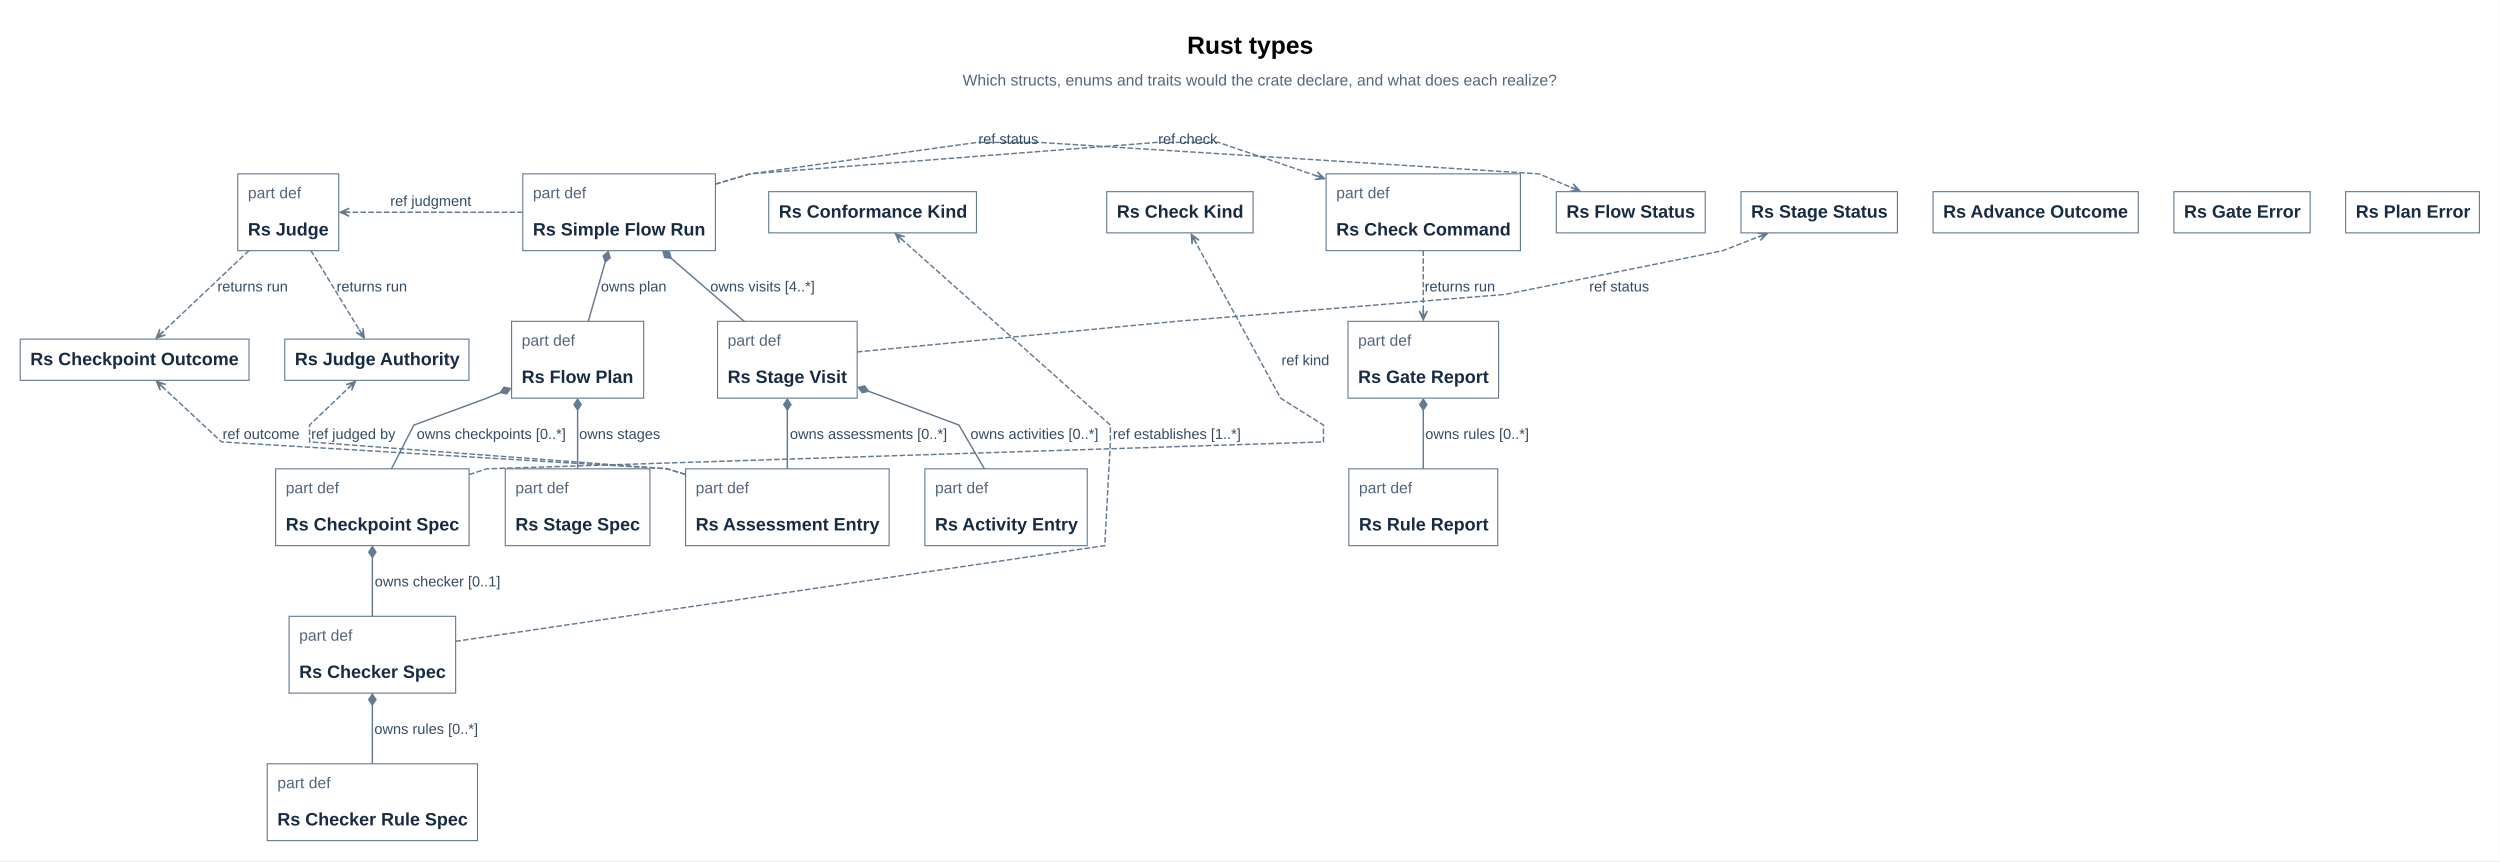
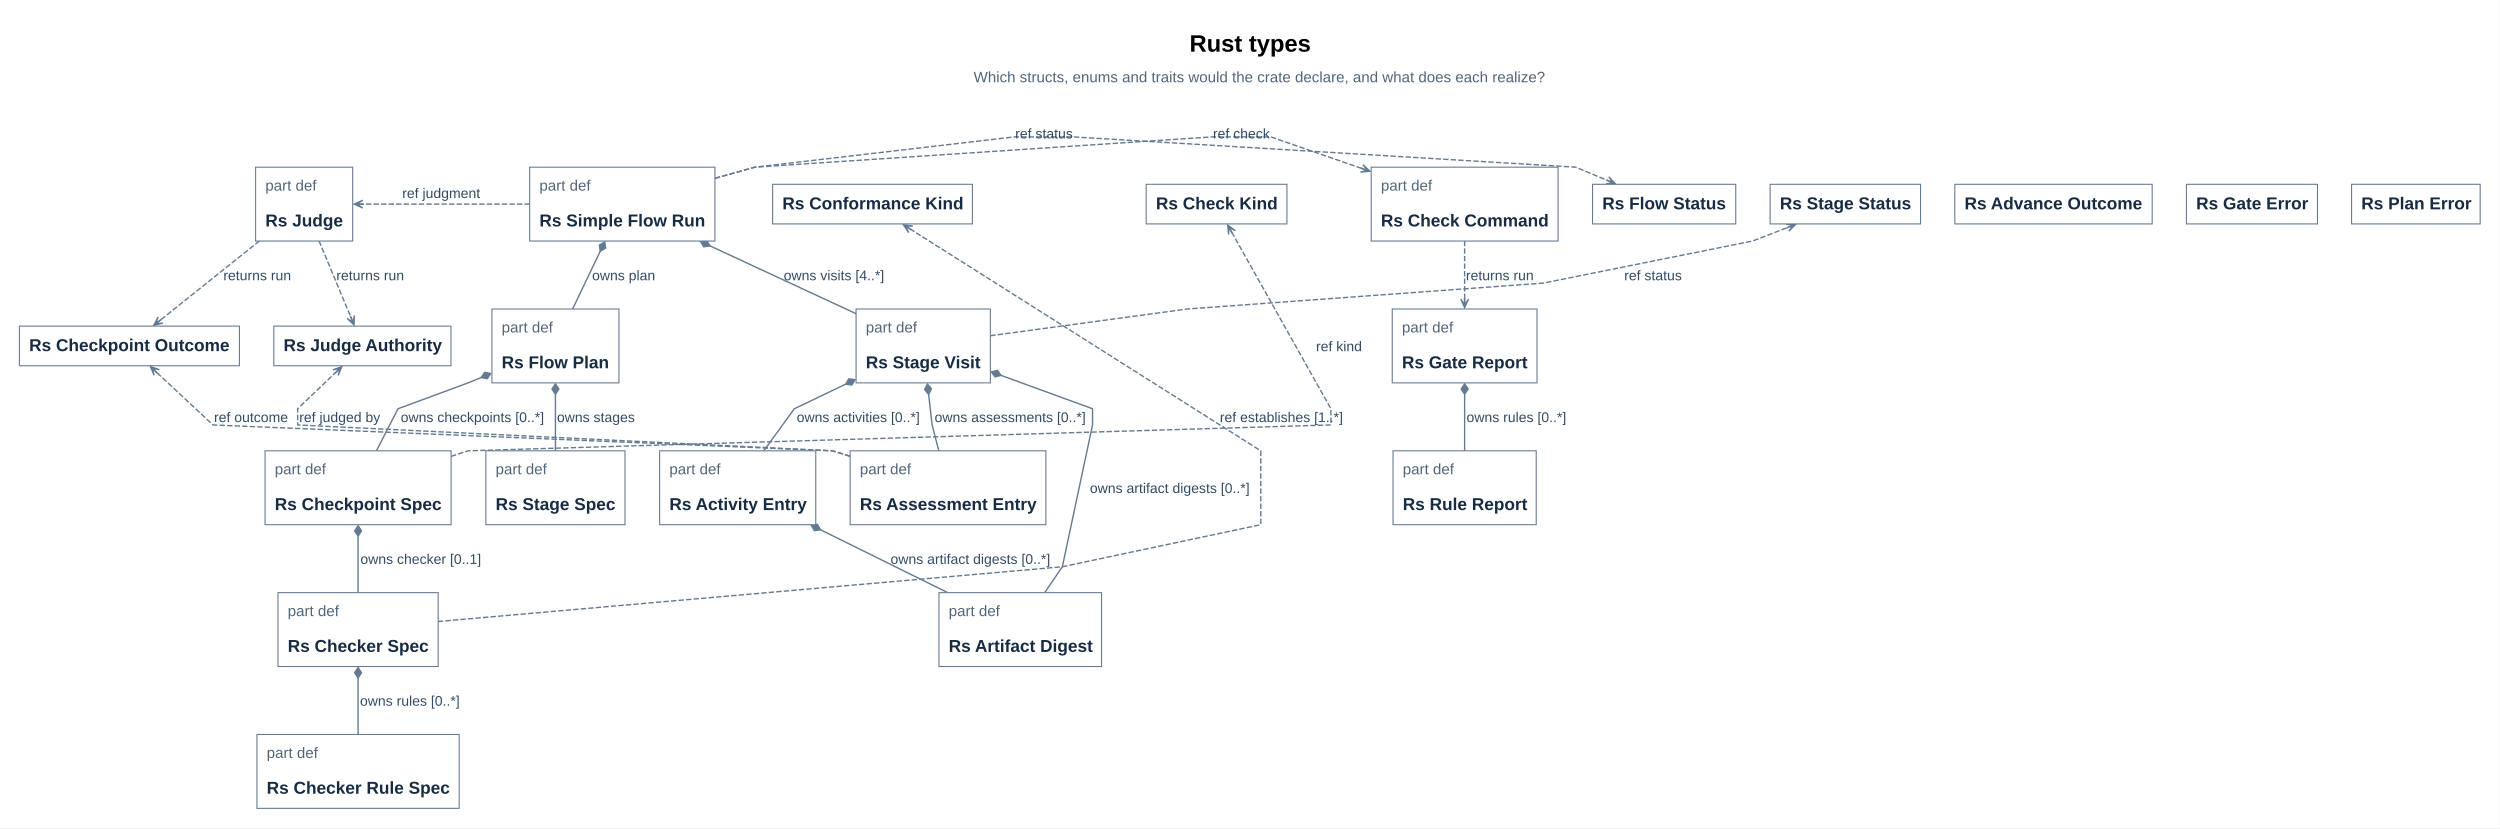
- <svg xmlns="http://www.w3.org/2000/svg" width="2229pt" height="768pt" viewBox="0.00 0.00 2229.00 768.00" role="img" aria-labelledby="diagram-title diagram-desc" data-layout-engine="graphviz-dot">
+ <svg xmlns="http://www.w3.org/2000/svg" width="2318pt" height="768pt" viewBox="0.00 0.00 2318.00 768.00" role="img" aria-labelledby="diagram-title diagram-desc" data-layout-engine="graphviz-dot">
  <g id="graph0" class="graph" transform="scale(1 1) rotate(0) translate(18 749.5)">
-     <polygon fill="white" stroke="none" points="-18,18 -18,-749.5 2210.62,-749.5 2210.62,18 -18,18" />
-     <text xml:space="preserve" text-anchor="start" x="1040.44" y="-701.6" font-family="Arial" font-weight="bold" font-size="22.00">Rust types</text>
-     <text xml:space="preserve" text-anchor="start" x="840.19" y="-673.25" font-family="Arial" font-size="14.00" fill="#52657a">Which structs, enums and traits would the crate declare, and what does each realize?</text>
+     <polygon fill="white" stroke="none" points="-18,18 -18,-749.5 2299.62,-749.5 2299.62,18 -18,18" />
+     <text xml:space="preserve" text-anchor="start" x="1084.94" y="-701.6" font-family="Arial" font-weight="bold" font-size="22.00">Rust types</text>
+     <text xml:space="preserve" text-anchor="start" x="884.69" y="-673.25" font-family="Arial" font-size="14.00" fill="#52657a">Which structs, enums and traits would the crate declare, and what does each realize?</text>
+     <g class="edge" data-native-id="3740bb54-b5df-58bf-8779-0e5c8efa6a9e" data-source-id="8af7f7af-3fb8-5539-89a7-4f2660f6b54a" data-target-id="057e12f6-429a-5591-aaef-451516573de7" data-edge-kind="composition">
+       <path fill="none" stroke="#647a91" stroke-width="1.3" d="M742.51,-258.43C780.06,-239.87 824.87,-217.72 861.04,-199.85" />
+       <polygon fill="#647a91" stroke="#647a91" stroke-width="1.3" points="742.79,-258.3 739.9,-263.29 734.18,-262.55 737.07,-257.55 742.79,-258.3" />
+       <text xml:space="preserve" text-anchor="middle" x="881.73" y="-226.65" font-family="Arial" font-size="13.00" fill="#334b64" class="edge-label">owns artifact digests [0..*]</text>
+     </g>
    <g class="edge" data-native-id="f05dd569-3630-5e7c-a460-06371a50d83e" data-source-id="62b41d59-a3e3-5167-9c8b-cf0ad00e9576" data-target-id="82f1e8a2-0a9d-50c5-b1b3-a54fb5b4ed16" data-edge-kind="reference">
-       <path fill="none" stroke="#647a91" stroke-width="1.3" stroke-dasharray="5,2" d="M593.25,-326.45C583.48,-329.49 577,-331.5 577,-331.5 577,-331.5 179.5,-355.5 179.5,-355.5 179.5,-355.5 149.76,-383.23 127.12,-404.33" />
+       <path fill="none" stroke="#647a91" stroke-width="1.3" stroke-dasharray="5,2" d="M770.25,-326.45C760.48,-329.49 754,-331.5 754,-331.5 754,-331.5 179.5,-355.5 179.5,-355.5 179.5,-355.5 149.76,-383.23 127.12,-404.33" />
      <polygon fill="#647a91" stroke="#647a91" stroke-width="1.3" points="121.52,-409.55 124.92,-401.46 123.19,-407.79 127.27,-403.98 127.38,-404.09 127.48,-404.2 123.39,-408.01 129.83,-406.73 121.52,-409.55" />
      <text xml:space="preserve" text-anchor="middle" x="214.75" y="-358.15" font-family="Arial" font-size="13.00" fill="#334b64" class="edge-label">ref outcome</text>
    </g>
    <g class="edge" data-native-id="10f9089b-fda5-5a67-9dc1-cec677746d3c" data-source-id="62b41d59-a3e3-5167-9c8b-cf0ad00e9576" data-target-id="337a0c79-93f8-5bd8-b36f-421260af5d12" data-edge-kind="reference">
-       <path fill="none" stroke="#647a91" stroke-width="1.3" stroke-dasharray="5,2" d="M593.25,-326.45C583.48,-329.49 577,-331.5 577,-331.5 577,-331.5 258,-355.5 258,-355.5 258,-355.5 258,-370.5 258,-370.5 258,-370.5 276.62,-388.27 293.12,-404.01" />
+       <path fill="none" stroke="#647a91" stroke-width="1.3" stroke-dasharray="5,2" d="M770.25,-326.45C760.48,-329.49 754,-331.5 754,-331.5 754,-331.5 258,-355.5 258,-355.5 258,-355.5 258,-370.5 258,-370.5 258,-370.5 276.62,-388.27 293.12,-404.01" />
      <polygon fill="#647a91" stroke="#647a91" stroke-width="1.3" points="298.85,-409.48 290.58,-406.56 297,-407.92 292.96,-404.07 293.06,-403.96 293.17,-403.85 297.21,-407.7 295.55,-401.35 298.85,-409.48" />
      <text xml:space="preserve" text-anchor="middle" x="297" y="-358.15" font-family="Arial" font-size="13.00" fill="#334b64" class="edge-label">ref judged by</text>
    </g>
    <g class="edge" data-native-id="cce16f3c-785e-5a77-8f90-9ebfc6183124" data-source-id="5aa6593e-b3b1-5741-a03d-ca822bb1819c" data-target-id="41c41ec8-5d33-512b-a731-dede91875b63" data-edge-kind="reference">
-       <path fill="none" stroke="#647a91" stroke-width="1.3" stroke-dasharray="5,2" d="M1251,-526.24C1251,-509.8 1251,-489.73 1251,-472.17" />
-       <polygon fill="#647a91" stroke="#647a91" stroke-width="1.3" points="1251,-464.29 1254.6,-472.29 1251.15,-466.7 1251.15,-472.29 1251,-472.29 1250.85,-472.29 1250.85,-466.7 1247.4,-472.29 1251,-464.29" />
-       <text xml:space="preserve" text-anchor="middle" x="1283.62" y="-489.65" font-family="Arial" font-size="13.00" fill="#334b64" class="edge-label">returns run</text>
+       <path fill="none" stroke="#647a91" stroke-width="1.3" stroke-dasharray="5,2" d="M1340,-526.24C1340,-509.8 1340,-489.73 1340,-472.17" />
+       <polygon fill="#647a91" stroke="#647a91" stroke-width="1.3" points="1340,-464.29 1343.6,-472.29 1340.15,-466.7 1340.15,-472.29 1340,-472.29 1339.85,-472.29 1339.85,-466.7 1336.4,-472.29 1340,-464.29" />
+       <text xml:space="preserve" text-anchor="middle" x="1372.62" y="-489.65" font-family="Arial" font-size="13.00" fill="#334b64" class="edge-label">returns run</text>
    </g>
    <g class="edge" data-native-id="e59dbbb3-e828-583a-9304-6dad7bb2d0e1" data-source-id="3018f02b-d09a-5f51-b3e5-89ef05219ef0" data-target-id="9555441e-1541-5514-b312-48f3ceebb16a" data-edge-kind="composition">
      <path fill="none" stroke="#647a91" stroke-width="1.3" d="M314,-120.8C314,-103.59 314,-84.18 314,-68.2" />
      <polygon fill="#647a91" stroke="#647a91" stroke-width="1.3" points="314,-120.96 317.2,-125.76 314,-130.56 310.8,-125.76 314,-120.96" />
      <text xml:space="preserve" text-anchor="middle" x="362" y="-95.15" font-family="Arial" font-size="13.00" fill="#334b64" class="edge-label">owns rules [0..*]</text>
    </g>
    <g class="edge" data-native-id="441f392d-a188-5cc2-8569-ede69294b354" data-source-id="3018f02b-d09a-5f51-b3e5-89ef05219ef0" data-target-id="d21b8333-81bc-50e2-a291-cc53aab58ddb" data-edge-kind="reference">
-       <path fill="none" stroke="#647a91" stroke-width="1.3" stroke-dasharray="5,2" d="M387.95,-177.65C558.92,-202.85 967,-263 967,-263 967,-263 972,-355.5 972,-355.5 972,-355.5 972,-370.5 972,-370.5 972,-370.5 842.67,-485.64 786.04,-536.07" />
-       <polygon fill="#647a91" stroke="#647a91" stroke-width="1.3" points="780.37,-541.11 783.95,-533.11 782.08,-539.39 786.25,-535.68 786.35,-535.79 786.45,-535.91 782.27,-539.62 788.74,-538.48 780.37,-541.11" />
-       <text xml:space="preserve" text-anchor="middle" x="1031.25" y="-358.15" font-family="Arial" font-size="13.00" fill="#334b64" class="edge-label">ref establishes [1..*]</text>
+       <path fill="none" stroke="#647a91" stroke-width="1.3" stroke-dasharray="5,2" d="M387.95,-173.23C558.92,-188.22 967,-224 967,-224 967,-224 1151,-263 1151,-263 1151,-263 1151,-331.5 1151,-331.5 1151,-331.5 917.19,-479.42 826.43,-536.84" />
+       <polygon fill="#647a91" stroke="#647a91" stroke-width="1.3" points="819.69,-541.1 824.53,-533.78 821.65,-539.68 826.37,-536.69 826.45,-536.82 826.53,-536.95 821.81,-539.93 828.38,-539.86 819.69,-541.1" />
+       <text xml:space="preserve" text-anchor="middle" x="1170.11" y="-358.15" font-family="Arial" font-size="13.00" fill="#334b64" class="edge-label">ref establishes [1..*]</text>
    </g>
    <g class="edge" data-native-id="c515d7b6-b23b-5f08-8e9c-386ea9f5d1cf" data-source-id="1893c7b6-2d57-5382-97c1-4e616693d37f" data-target-id="72c2cd59-6a6a-57ea-a90a-4bbcb488d00b" data-edge-kind="reference">
-       <path fill="none" stroke="#647a91" stroke-width="1.3" stroke-dasharray="5,2" d="M400.06,-326.3C409.62,-329.42 416,-331.5 416,-331.5 416,-331.5 1162,-355.5 1162,-355.5 1162,-355.5 1162,-370.5 1162,-370.5 1162,-370.5 1123.75,-394.5 1123.75,-394.5 1123.75,-394.5 1073.2,-487.29 1047.98,-533.59" />
-       <polygon fill="#647a91" stroke="#647a91" stroke-width="1.3" points="1044.19,-540.54 1044.86,-531.79 1045.22,-538.35 1047.89,-533.44 1048.02,-533.51 1048.15,-533.59 1045.48,-538.49 1051.18,-535.24 1044.19,-540.54" />
-       <text xml:space="preserve" text-anchor="middle" x="1145.88" y="-423.9" font-family="Arial" font-size="13.00" fill="#334b64" class="edge-label">ref kind</text>
+       <path fill="none" stroke="#647a91" stroke-width="1.3" stroke-dasharray="5,2" d="M400.06,-326.3C409.62,-329.42 416,-331.5 416,-331.5 416,-331.5 1216,-355.5 1216,-355.5 1216,-355.5 1216,-370.5 1216,-370.5 1216,-370.5 1153.17,-482.38 1124.25,-533.87" />
+       <polygon fill="#647a91" stroke="#647a91" stroke-width="1.3" points="1120.37,-540.79 1121.15,-532.05 1121.42,-538.61 1124.16,-533.74 1124.29,-533.81 1124.42,-533.88 1121.68,-538.75 1127.43,-535.57 1120.37,-540.79" />
+       <text xml:space="preserve" text-anchor="middle" x="1223.5" y="-423.9" font-family="Arial" font-size="13.00" fill="#334b64" class="edge-label">ref kind</text>
    </g>
    <g class="edge" data-native-id="b8639602-cb73-5472-b1ad-f3327723383c" data-source-id="1893c7b6-2d57-5382-97c1-4e616693d37f" data-target-id="3018f02b-d09a-5f51-b3e5-89ef05219ef0" data-edge-kind="composition">
      <path fill="none" stroke="#647a91" stroke-width="1.3" d="M314,-252.3C314,-235.09 314,-215.68 314,-199.7" />
      <polygon fill="#647a91" stroke="#647a91" stroke-width="1.3" points="314,-252.46 317.2,-257.26 314,-262.06 310.8,-257.26 314,-252.46" />
      <text xml:space="preserve" text-anchor="middle" x="372.12" y="-226.65" font-family="Arial" font-size="13.00" fill="#334b64" class="edge-label">owns checker [0..1]</text>
    </g>
    <g class="edge" data-native-id="340a2c0c-fbc5-5939-87f1-f7fc5071370e" data-source-id="65ebd0c9-325f-5e8c-b927-5e6a16fd0b00" data-target-id="1893c7b6-2d57-5382-97c1-4e616693d37f" data-edge-kind="composition">
      <path fill="none" stroke="#647a91" stroke-width="1.3" d="M428.39,-399.59C420.94,-396.53 416,-394.5 416,-394.5 416,-394.5 351,-370.5 351,-370.5 351,-370.5 340.71,-350.41 330.98,-331.41" />
      <polygon fill="#647a91" stroke="#647a91" stroke-width="1.3" points="428.17,-399.5 433.82,-398.36 437.05,-403.14 431.39,-404.28 428.17,-399.5" />
      <text xml:space="preserve" text-anchor="middle" x="420" y="-358.15" font-family="Arial" font-size="13.00" fill="#334b64" class="edge-label">owns checkpoints [0..*]</text>
    </g>
    <g class="edge" data-native-id="d02464b7-2afa-56e6-bc68-497ccdc56b5c" data-source-id="65ebd0c9-325f-5e8c-b927-5e6a16fd0b00" data-target-id="d11764b4-d769-5851-b859-ad6d08cb9357" data-edge-kind="composition">
      <path fill="none" stroke="#647a91" stroke-width="1.3" d="M497,-383.8C497,-366.59 497,-347.18 497,-331.2" />
      <polygon fill="#647a91" stroke="#647a91" stroke-width="1.3" points="497,-383.96 500.2,-388.76 497,-393.56 493.8,-388.76 497,-383.96" />
      <text xml:space="preserve" text-anchor="middle" x="534.5" y="-358.15" font-family="Arial" font-size="13.00" fill="#334b64" class="edge-label">owns stages</text>
    </g>
    <g class="edge" data-native-id="d15aee22-fdd5-5ddb-8bd4-11036ef9e991" data-source-id="41c41ec8-5d33-512b-a731-dede91875b63" data-target-id="340b3203-6326-59f0-9ba6-ef804bb3d32c" data-edge-kind="composition">
-       <path fill="none" stroke="#647a91" stroke-width="1.3" d="M1251,-383.8C1251,-366.59 1251,-347.18 1251,-331.2" />
-       <polygon fill="#647a91" stroke="#647a91" stroke-width="1.3" points="1251,-383.96 1254.2,-388.76 1251,-393.56 1247.8,-388.76 1251,-383.96" />
-       <text xml:space="preserve" text-anchor="middle" x="1299" y="-358.15" font-family="Arial" font-size="13.00" fill="#334b64" class="edge-label">owns rules [0..*]</text>
+       <path fill="none" stroke="#647a91" stroke-width="1.3" d="M1340,-383.8C1340,-366.59 1340,-347.18 1340,-331.2" />
+       <polygon fill="#647a91" stroke="#647a91" stroke-width="1.3" points="1340,-383.96 1343.2,-388.76 1340,-393.56 1336.8,-388.76 1340,-383.96" />
+       <text xml:space="preserve" text-anchor="middle" x="1388" y="-358.15" font-family="Arial" font-size="13.00" fill="#334b64" class="edge-label">owns rules [0..*]</text>
    </g>
    <g class="edge" data-native-id="c421ccb7-b051-58e0-9a66-89185ee25bd9" data-source-id="11e98420-7778-5267-b797-cec89779c39d" data-target-id="82f1e8a2-0a9d-50c5-b1b3-a54fb5b4ed16" data-edge-kind="reference">
-       <path fill="none" stroke="#647a91" stroke-width="1.3" stroke-dasharray="5,2" d="M204.07,-526.24C180,-503.48 148.58,-473.78 126.99,-453.37" />
-       <polygon fill="#647a91" stroke="#647a91" stroke-width="1.3" points="121.22,-447.92 129.51,-450.8 123.08,-449.47 127.14,-453.31 127.03,-453.41 126.93,-453.52 122.87,-449.69 124.56,-456.03 121.22,-447.92" />
-       <text xml:space="preserve" text-anchor="middle" x="207.23" y="-489.65" font-family="Arial" font-size="13.00" fill="#334b64" class="edge-label">returns run</text>
+       <path fill="none" stroke="#647a91" stroke-width="1.3" stroke-dasharray="5,2" d="M222.7,-526.24C193.86,-503.18 156.1,-473 130.56,-452.58" />
+       <polygon fill="#647a91" stroke="#647a91" stroke-width="1.3" points="124.6,-447.82 133.1,-450 126.59,-449.21 130.95,-452.7 130.85,-452.82 130.76,-452.93 126.4,-449.45 128.61,-455.63 124.6,-447.82" />
+       <text xml:space="preserve" text-anchor="middle" x="220.48" y="-489.65" font-family="Arial" font-size="13.00" fill="#334b64" class="edge-label">returns run</text>
    </g>
    <g class="edge" data-native-id="2694eece-71b5-5ea4-9452-be847c3bc4e0" data-source-id="11e98420-7778-5267-b797-cec89779c39d" data-target-id="337a0c79-93f8-5bd8-b36f-421260af5d12" data-edge-kind="reference">
-       <path fill="none" stroke="#647a91" stroke-width="1.3" stroke-dasharray="5,2" d="M259.14,-526.24C272.66,-504.07 290.2,-475.32 302.6,-454.99" />
-       <polygon fill="#647a91" stroke="#647a91" stroke-width="1.3" points="306.76,-448.18 305.66,-456.89 305.62,-450.32 302.72,-455.09 302.59,-455.01 302.46,-454.93 305.37,-450.17 299.52,-453.14 306.76,-448.18" />
-       <text xml:space="preserve" text-anchor="middle" x="313.49" y="-489.65" font-family="Arial" font-size="13.00" fill="#334b64" class="edge-label">returns run</text>
+       <path fill="none" stroke="#647a91" stroke-width="1.3" stroke-dasharray="5,2" d="M277.77,-526.24C286.93,-504.27 298.78,-475.83 307.25,-455.53" />
+       <polygon fill="#647a91" stroke="#647a91" stroke-width="1.3" points="310.27,-448.29 310.51,-457.06 309.48,-450.58 307.33,-455.73 307.19,-455.68 307.05,-455.62 309.2,-450.46 303.87,-454.29 310.27,-448.29" />
+       <text xml:space="preserve" text-anchor="middle" x="325.24" y="-489.65" font-family="Arial" font-size="13.00" fill="#334b64" class="edge-label">returns run</text>
    </g>
    <g class="edge" data-native-id="7729e9b7-57f3-547a-86ac-cdfb22e5080c" data-source-id="1dd4a966-43c8-5a2f-95aa-ab01ee16f71d" data-target-id="5aa6593e-b3b1-5741-a03d-ca822bb1819c" data-edge-kind="reference">
-       <path fill="none" stroke="#647a91" stroke-width="1.3" stroke-dasharray="5,2" d="M619.65,-585.32C637.49,-590.54 651,-594.5 651,-594.5 651,-594.5 1013.62,-622.54 1013.62,-622.54 1013.62,-622.54 1068.38,-622.54 1068.38,-622.54 1068.38,-622.54 1111.37,-607.88 1155.64,-592.78" />
-       <polygon fill="#647a91" stroke="#647a91" stroke-width="1.3" points="1163,-590.27 1156.59,-596.26 1160.76,-591.19 1155.48,-592.99 1155.43,-592.85 1155.38,-592.71 1160.67,-590.9 1154.27,-589.44 1163,-590.27" />
-       <text xml:space="preserve" text-anchor="middle" x="1041" y="-621.15" font-family="Arial" font-size="13.00" fill="#334b64" class="edge-label">ref check</text>
+       <path fill="none" stroke="#647a91" stroke-width="1.3" stroke-dasharray="5,2" d="M644.76,-584.13C665.59,-589.93 682,-594.5 682,-594.5 682,-594.5 1105.62,-622.54 1105.62,-622.54 1105.62,-622.54 1160.38,-622.54 1160.38,-622.54 1160.38,-622.54 1201.7,-608.21 1244.71,-593.3" />
+       <polygon fill="#647a91" stroke="#647a91" stroke-width="1.3" points="1252.11,-590.73 1245.73,-596.75 1249.88,-591.66 1244.6,-593.49 1244.55,-593.35 1244.5,-593.21 1249.78,-591.38 1243.37,-589.95 1252.11,-590.73" />
+       <text xml:space="preserve" text-anchor="middle" x="1133" y="-621.15" font-family="Arial" font-size="13.00" fill="#334b64" class="edge-label">ref check</text>
    </g>
    <g class="edge" data-native-id="936c1741-d9ad-5a25-b547-b1a0d96b4a92" data-source-id="1dd4a966-43c8-5a2f-95aa-ab01ee16f71d" data-target-id="65ebd0c9-325f-5e8c-b927-5e6a16fd0b00" data-edge-kind="composition">
-       <path fill="none" stroke="#647a91" stroke-width="1.3" d="M521.58,-515.79C516.63,-498.46 511.02,-478.83 506.42,-462.7" />
-       <polygon fill="#647a91" stroke="#647a91" stroke-width="1.3" points="521.61,-515.88 526,-519.62 524.25,-525.11 519.85,-521.37 521.61,-515.88" />
-       <text xml:space="preserve" text-anchor="middle" x="546.98" y="-489.65" font-family="Arial" font-size="13.00" fill="#334b64" class="edge-label">owns plan</text>
+       <path fill="none" stroke="#647a91" stroke-width="1.3" d="M538.66,-516.77C530.25,-499.2 520.64,-479.13 512.78,-462.7" />
+       <polygon fill="#647a91" stroke="#647a91" stroke-width="1.3" points="538.54,-516.52 543.5,-519.47 542.69,-525.18 537.73,-522.23 538.54,-516.52" />
+       <text xml:space="preserve" text-anchor="middle" x="560.23" y="-489.65" font-family="Arial" font-size="13.00" fill="#334b64" class="edge-label">owns plan</text>
    </g>
    <g class="edge" data-native-id="146aa956-9145-580e-93db-c6c07be039c2" data-source-id="1dd4a966-43c8-5a2f-95aa-ab01ee16f71d" data-target-id="a020394d-376f-54f7-a1e8-66cea7d1896b" data-edge-kind="reference">
-       <path fill="none" stroke="#647a91" stroke-width="1.3" stroke-dasharray="5,2" d="M619.65,-585.32C637.49,-590.54 651,-594.5 651,-594.5 651,-594.5 853.25,-622.54 853.25,-622.54 853.25,-622.54 908.75,-622.54 908.75,-622.54 908.75,-622.54 1354,-594.5 1354,-594.5 1354,-594.5 1367.5,-588.86 1383.55,-582.16" />
-       <polygon fill="#647a91" stroke="#647a91" stroke-width="1.3" points="1390.66,-579.19 1384.66,-585.59 1388.49,-580.26 1383.33,-582.41 1383.28,-582.27 1383.22,-582.13 1388.37,-579.98 1381.89,-578.95 1390.66,-579.19" />
-       <text xml:space="preserve" text-anchor="middle" x="881" y="-621.15" font-family="Arial" font-size="13.00" fill="#334b64" class="edge-label">ref status</text>
+       <path fill="none" stroke="#647a91" stroke-width="1.3" stroke-dasharray="5,2" d="M644.76,-584.13C665.59,-589.93 682,-594.5 682,-594.5 682,-594.5 922.25,-622.54 922.25,-622.54 922.25,-622.54 977.75,-622.54 977.75,-622.54 977.75,-622.54 1443,-594.5 1443,-594.5 1443,-594.5 1456.5,-588.86 1472.55,-582.16" />
+       <polygon fill="#647a91" stroke="#647a91" stroke-width="1.3" points="1479.66,-579.19 1473.66,-585.59 1477.49,-580.26 1472.33,-582.41 1472.28,-582.27 1472.22,-582.13 1477.37,-579.98 1470.89,-578.95 1479.66,-579.19" />
+       <text xml:space="preserve" text-anchor="middle" x="950" y="-621.15" font-family="Arial" font-size="13.00" fill="#334b64" class="edge-label">ref status</text>
    </g>
    <g class="edge" data-native-id="0c1d431b-ca96-53d1-b290-ac7bbd2dc4fa" data-source-id="1dd4a966-43c8-5a2f-95aa-ab01ee16f71d" data-target-id="11e98420-7778-5267-b797-cec89779c39d" data-edge-kind="reference">
-       <path fill="none" stroke="#647a91" stroke-width="1.3" stroke-dasharray="5,2" d="M448.32,-560.25C398.3,-560.25 336.71,-560.25 293.32,-560.25" />
-       <polygon fill="#647a91" stroke="#647a91" stroke-width="1.3" points="285.39,-560.25 293.39,-556.65 287.8,-560.1 293.39,-560.1 293.39,-560.25 293.39,-560.4 287.8,-560.4 293.39,-563.85 285.39,-560.25" />
-       <text xml:space="preserve" text-anchor="middle" x="366.06" y="-565.9" font-family="Arial" font-size="13.00" fill="#334b64" class="edge-label">ref judgment</text>
+       <path fill="none" stroke="#647a91" stroke-width="1.3" stroke-dasharray="5,2" d="M473.32,-560.25C423.3,-560.25 361.71,-560.25 318.32,-560.25" />
+       <polygon fill="#647a91" stroke="#647a91" stroke-width="1.3" points="310.39,-560.25 318.39,-556.65 312.8,-560.1 318.39,-560.1 318.39,-560.25 318.39,-560.4 312.8,-560.4 318.39,-563.85 310.39,-560.25" />
+       <text xml:space="preserve" text-anchor="middle" x="391.06" y="-565.9" font-family="Arial" font-size="13.00" fill="#334b64" class="edge-label">ref judgment</text>
    </g>
    <g class="edge" data-native-id="8c11ac8b-3450-5fbc-87fa-e4417d52b38f" data-source-id="1dd4a966-43c8-5a2f-95aa-ab01ee16f71d" data-target-id="d61652ef-ffff-53b0-a663-9e025939d261" data-edge-kind="composition">
-       <path fill="none" stroke="#647a91" stroke-width="1.3" d="M580.37,-519.22C601.28,-501.16 625.69,-480.09 645.57,-462.93" />
-       <polygon fill="#647a91" stroke="#647a91" stroke-width="1.3" points="580.39,-519.2 578.85,-524.76 573.13,-525.47 574.67,-519.91 580.39,-519.2" />
-       <text xml:space="preserve" text-anchor="middle" x="661.87" y="-489.65" font-family="Arial" font-size="13.00" fill="#334b64" class="edge-label">owns visits [4..*]</text>
+       <path fill="none" stroke="#647a91" stroke-width="1.3" d="M640.17,-521.58C683.56,-501.44 736.13,-477.03 776.17,-458.45" />
+       <polygon fill="#647a91" stroke="#647a91" stroke-width="1.3" points="640.26,-521.53 637.25,-526.46 631.55,-525.58 634.56,-520.65 640.26,-521.53" />
+       <text xml:space="preserve" text-anchor="middle" x="755.24" y="-489.65" font-family="Arial" font-size="13.00" fill="#334b64" class="edge-label">owns visits [4..*]</text>
    </g>
    <g class="edge" data-native-id="de33b8b5-b91e-558f-be7e-efdad716ee73" data-source-id="d61652ef-ffff-53b0-a663-9e025939d261" data-target-id="8af7f7af-3fb8-5539-89a7-4f2660f6b54a" data-edge-kind="composition">
-       <path fill="none" stroke="#647a91" stroke-width="1.3" d="M756.5,-400.62C796.03,-385.83 837,-370.5 837,-370.5 837,-370.5 848.68,-350.41 859.72,-331.41" />
-       <polygon fill="#647a91" stroke="#647a91" stroke-width="1.3" points="756.32,-400.69 752.95,-405.37 747.33,-404.05 750.7,-399.37 756.32,-400.69" />
-       <text xml:space="preserve" text-anchor="middle" x="904.28" y="-358.15" font-family="Arial" font-size="13.00" fill="#334b64" class="edge-label">owns activities [0..*]</text>
+       <path fill="none" stroke="#647a91" stroke-width="1.3" d="M766,-393.26C740.72,-381.15 718.5,-370.5 718.5,-370.5 718.5,-370.5 703.9,-350.41 690.1,-331.41" />
+       <polygon fill="#647a91" stroke="#647a91" stroke-width="1.3" points="766.09,-393.3 771.8,-392.49 774.74,-397.44 769.03,-398.26 766.09,-393.3" />
+       <text xml:space="preserve" text-anchor="middle" x="777.75" y="-358.15" font-family="Arial" font-size="13.00" fill="#334b64" class="edge-label">owns activities [0..*]</text>
+     </g>
+     <g class="edge" data-native-id="c4483db3-de17-518a-a54d-30bf853c7195" data-source-id="d61652ef-ffff-53b0-a663-9e025939d261" data-target-id="057e12f6-429a-5591-aaef-451516573de7" data-edge-kind="composition">
+       <path fill="none" stroke="#647a91" stroke-width="1.3" d="M910.18,-401.43C951.42,-386.39 995,-370.5 995,-370.5 995,-370.5 995,-355.5 995,-355.5 995,-355.5 967,-224 967,-224 967,-224 959.13,-212.45 950.46,-199.72" />
+       <polygon fill="#647a91" stroke="#647a91" stroke-width="1.3" points="910.17,-401.43 906.76,-406.08 901.15,-404.72 904.56,-400.07 910.17,-401.43" />
+       <text xml:space="preserve" text-anchor="middle" x="1066.59" y="-292.4" font-family="Arial" font-size="13.00" fill="#334b64" class="edge-label">owns artifact digests [0..*]</text>
    </g>
    <g class="edge" data-native-id="2e8305fc-f25f-50ea-8e2f-9d627b5d652e" data-source-id="d61652ef-ffff-53b0-a663-9e025939d261" data-target-id="62b41d59-a3e3-5167-9c8b-cf0ad00e9576" data-edge-kind="composition">
-       <path fill="none" stroke="#647a91" stroke-width="1.3" d="M684,-383.8C684,-366.59 684,-347.18 684,-331.2" />
-       <polygon fill="#647a91" stroke="#647a91" stroke-width="1.3" points="684,-383.96 687.2,-388.76 684,-393.56 680.8,-388.76 684,-383.96" />
-       <text xml:space="preserve" text-anchor="middle" x="756.38" y="-358.15" font-family="Arial" font-size="13.00" fill="#334b64" class="edge-label">owns assessments [0..*]</text>
+       <path fill="none" stroke="#647a91" stroke-width="1.3" d="M843,-383.93C844.74,-368.76 846.25,-355.5 846.25,-355.5 846.25,-355.5 849.23,-343.95 852.51,-331.22" />
+       <polygon fill="#647a91" stroke="#647a91" stroke-width="1.3" points="843.01,-383.88 845.64,-389.02 841.92,-393.42 839.29,-388.29 843.01,-383.88" />
+       <text xml:space="preserve" text-anchor="middle" x="918.62" y="-358.15" font-family="Arial" font-size="13.00" fill="#334b64" class="edge-label">owns assessments [0..*]</text>
    </g>
    <g class="edge" data-native-id="2c6ef1b4-a490-51c6-b9f2-e5238037f5f6" data-source-id="d61652ef-ffff-53b0-a663-9e025939d261" data-target-id="828299b3-0f08-5337-991f-7fe3efa8b9b3" data-edge-kind="reference">
-       <path fill="none" stroke="#647a91" stroke-width="1.3" stroke-dasharray="5,2" d="M746.04,-435.69C845.85,-445.26 1031,-463 1031,-463 1031,-463 1324,-487 1324,-487 1324,-487 1518,-526 1518,-526 1518,-526 1533.02,-531.81 1550.51,-538.57" />
-       <polygon fill="#647a91" stroke="#647a91" stroke-width="1.3" points="1557.76,-541.37 1549,-541.84 1555.45,-540.64 1550.24,-538.63 1550.3,-538.49 1550.35,-538.35 1555.56,-540.36 1551.6,-535.13 1557.76,-541.37" />
-       <text xml:space="preserve" text-anchor="middle" x="1425.67" y="-489.65" font-family="Arial" font-size="13.00" fill="#334b64" class="edge-label">ref status</text>
+       <path fill="none" stroke="#647a91" stroke-width="1.3" stroke-dasharray="5,2" d="M900.14,-438.18C972.72,-448.03 1083,-463 1083,-463 1083,-463 1413,-487 1413,-487 1413,-487 1607,-526 1607,-526 1607,-526 1622.02,-531.81 1639.51,-538.57" />
+       <polygon fill="#647a91" stroke="#647a91" stroke-width="1.3" points="1646.76,-541.37 1638,-541.84 1644.45,-540.64 1639.24,-538.63 1639.3,-538.49 1639.35,-538.35 1644.56,-540.36 1640.6,-535.13 1646.76,-541.37" />
+       <text xml:space="preserve" text-anchor="middle" x="1514.67" y="-489.65" font-family="Arial" font-size="13.00" fill="#334b64" class="edge-label">ref status</text>
    </g>
    <g id="n85ddf41211cfe6db7dfc" class="node diagram-node shape-box" data-native-id="8af7f7af-3fb8-5539-89a7-4f2660f6b54a" data-shape="box">
-       <rect fill="white" stroke="none" x="806.62" y="-331.5" width="144.76" height="68.5" class="node" />
-       <rect fill="none" stroke="#647a91" x="806.62" y="-331.5" width="144.76" height="68.5" />
-       <text xml:space="preserve" text-anchor="start" x="815.62" y="-309.75" font-family="Arial" font-size="14.00" fill="#52657a" class="feature">part def</text>
-       <text xml:space="preserve" text-anchor="start" x="815.62" y="-276.55" font-family="Arial" font-weight="bold" font-size="16.00" fill="#172b43" class="name">Rs Activity Entry</text>
+       <rect fill="white" stroke="none" x="593.62" y="-331.5" width="144.76" height="68.5" class="node" />
+       <rect fill="none" stroke="#647a91" x="593.62" y="-331.5" width="144.76" height="68.5" />
+       <text xml:space="preserve" text-anchor="start" x="602.62" y="-309.75" font-family="Arial" font-size="14.00" fill="#52657a" class="feature">part def</text>
+       <text xml:space="preserve" text-anchor="start" x="602.62" y="-276.55" font-family="Arial" font-weight="bold" font-size="16.00" fill="#172b43" class="name">Rs Activity Entry</text>
    </g>
    <g id="nf3eb579e4a0528a0cc3f" class="node diagram-node shape-box" data-native-id="b4719c62-cd75-52e2-b8d7-042864cd6938" data-shape="box">
-       <rect fill="white" stroke="none" x="1705.5" y="-578.62" width="183.0" height="36.74" class="node" />
-       <rect fill="none" stroke="#647a91" x="1705.5" y="-578.62" width="183.0" height="36.74" />
-       <text xml:space="preserve" text-anchor="start" x="1714.5" y="-555.42" font-family="Arial" font-weight="bold" font-size="16.00" fill="#172b43" class="name">Rs Advance Outcome</text>
+       <rect fill="white" stroke="none" x="1794.5" y="-578.62" width="183.0" height="36.74" class="node" />
+       <rect fill="none" stroke="#647a91" x="1794.5" y="-578.62" width="183.0" height="36.74" />
+       <text xml:space="preserve" text-anchor="start" x="1803.5" y="-555.42" font-family="Arial" font-weight="bold" font-size="16.00" fill="#172b43" class="name">Rs Advance Outcome</text>
+     </g>
+     <g id="n00fd81ff5f8b2caae1ba" class="node diagram-node shape-box" data-native-id="057e12f6-429a-5591-aaef-451516573de7" data-shape="box">
+       <rect fill="white" stroke="none" x="852.62" y="-200.0" width="150.76" height="68.5" class="node" />
+       <rect fill="none" stroke="#647a91" x="852.62" y="-200.0" width="150.76" height="68.5" />
+       <text xml:space="preserve" text-anchor="start" x="861.62" y="-178.25" font-family="Arial" font-size="14.00" fill="#52657a" class="feature">part def</text>
+       <text xml:space="preserve" text-anchor="start" x="861.62" y="-145.05" font-family="Arial" font-weight="bold" font-size="16.00" fill="#172b43" class="name">Rs Artifact Digest</text>
    </g>
    <g id="n7658f4c65d3bef88ec1a" class="node diagram-node shape-box" data-native-id="62b41d59-a3e3-5167-9c8b-cf0ad00e9576" data-shape="box">
-       <rect fill="white" stroke="none" x="593.25" y="-331.5" width="181.5" height="68.5" class="node" />
-       <rect fill="none" stroke="#647a91" x="593.25" y="-331.5" width="181.5" height="68.5" />
-       <text xml:space="preserve" text-anchor="start" x="602.25" y="-309.75" font-family="Arial" font-size="14.00" fill="#52657a" class="feature">part def</text>
-       <text xml:space="preserve" text-anchor="start" x="602.25" y="-276.55" font-family="Arial" font-weight="bold" font-size="16.00" fill="#172b43" class="name">Rs Assessment Entry</text>
+       <rect fill="white" stroke="none" x="770.25" y="-331.5" width="181.5" height="68.5" class="node" />
+       <rect fill="none" stroke="#647a91" x="770.25" y="-331.5" width="181.5" height="68.5" />
+       <text xml:space="preserve" text-anchor="start" x="779.25" y="-309.75" font-family="Arial" font-size="14.00" fill="#52657a" class="feature">part def</text>
+       <text xml:space="preserve" text-anchor="start" x="779.25" y="-276.55" font-family="Arial" font-weight="bold" font-size="16.00" fill="#172b43" class="name">Rs Assessment Entry</text>
    </g>
    <g id="na10fc46ccc34bf6167b0" class="node diagram-node shape-box" data-native-id="5aa6593e-b3b1-5741-a03d-ca822bb1819c" data-shape="box">
-       <rect fill="white" stroke="none" x="1164.38" y="-594.5" width="173.24" height="68.5" class="node" />
-       <rect fill="none" stroke="#647a91" x="1164.38" y="-594.5" width="173.24" height="68.5" />
-       <text xml:space="preserve" text-anchor="start" x="1173.38" y="-572.75" font-family="Arial" font-size="14.00" fill="#52657a" class="feature">part def</text>
-       <text xml:space="preserve" text-anchor="start" x="1173.38" y="-539.55" font-family="Arial" font-weight="bold" font-size="16.00" fill="#172b43" class="name">Rs Check Command</text>
+       <rect fill="white" stroke="none" x="1253.38" y="-594.5" width="173.24" height="68.5" class="node" />
+       <rect fill="none" stroke="#647a91" x="1253.38" y="-594.5" width="173.24" height="68.5" />
+       <text xml:space="preserve" text-anchor="start" x="1262.38" y="-572.75" font-family="Arial" font-size="14.00" fill="#52657a" class="feature">part def</text>
+       <text xml:space="preserve" text-anchor="start" x="1262.38" y="-539.55" font-family="Arial" font-weight="bold" font-size="16.00" fill="#172b43" class="name">Rs Check Command</text>
    </g>
    <g id="na5340107e6bdbdb4a2d1" class="node diagram-node shape-box" data-native-id="72c2cd59-6a6a-57ea-a90a-4bbcb488d00b" data-shape="box">
-       <rect fill="white" stroke="none" x="968.75" y="-578.62" width="130.5" height="36.74" class="node" />
-       <rect fill="none" stroke="#647a91" x="968.75" y="-578.62" width="130.5" height="36.74" />
-       <text xml:space="preserve" text-anchor="start" x="977.75" y="-555.42" font-family="Arial" font-weight="bold" font-size="16.00" fill="#172b43" class="name">Rs Check Kind</text>
+       <rect fill="white" stroke="none" x="1044.75" y="-578.62" width="130.5" height="36.74" class="node" />
+       <rect fill="none" stroke="#647a91" x="1044.75" y="-578.62" width="130.5" height="36.74" />
+       <text xml:space="preserve" text-anchor="start" x="1053.75" y="-555.42" font-family="Arial" font-weight="bold" font-size="16.00" fill="#172b43" class="name">Rs Check Kind</text>
    </g>
    <g id="nd8a7e4e93fa06d15b107" class="node diagram-node shape-box" data-native-id="9555441e-1541-5514-b312-48f3ceebb16a" data-shape="box">
      <rect fill="white" stroke="none" x="220.25" y="-68.5" width="187.5" height="68.5" class="node" />
      <rect fill="none" stroke="#647a91" x="220.25" y="-68.5" width="187.5" height="68.5" />
      <text xml:space="preserve" text-anchor="start" x="229.25" y="-46.75" font-family="Arial" font-size="14.00" fill="#52657a" class="feature">part def</text>
      <text xml:space="preserve" text-anchor="start" x="229.25" y="-13.55" font-family="Arial" font-weight="bold" font-size="16.00" fill="#172b43" class="name">Rs Checker Rule Spec</text>
    </g>
    <g id="n339358e078c3a0af6093" class="node diagram-node shape-box" data-native-id="3018f02b-d09a-5f51-b3e5-89ef05219ef0" data-shape="box">
      <rect fill="white" stroke="none" x="239.75" y="-200.0" width="148.5" height="68.5" class="node" />
      <rect fill="none" stroke="#647a91" x="239.75" y="-200.0" width="148.5" height="68.5" />
      <text xml:space="preserve" text-anchor="start" x="248.75" y="-178.25" font-family="Arial" font-size="14.00" fill="#52657a" class="feature">part def</text>
      <text xml:space="preserve" text-anchor="start" x="248.75" y="-145.05" font-family="Arial" font-weight="bold" font-size="16.00" fill="#172b43" class="name">Rs Checker Spec</text>
    </g>
    <g id="nad3d58005533c8a52189" class="node diagram-node shape-box" data-native-id="82f1e8a2-0a9d-50c5-b1b3-a54fb5b4ed16" data-shape="box">
      <rect fill="white" stroke="none" x="0.0" y="-447.12" width="204.0" height="36.74" class="node" />
      <rect fill="none" stroke="#647a91" x="0.0" y="-447.12" width="204.0" height="36.74" />
      <text xml:space="preserve" text-anchor="start" x="9" y="-423.93" font-family="Arial" font-weight="bold" font-size="16.00" fill="#172b43" class="name">Rs Checkpoint Outcome</text>
    </g>
    <g id="nbcca3f243c1a4b0d29a3" class="node diagram-node shape-box" data-native-id="1893c7b6-2d57-5382-97c1-4e616693d37f" data-shape="box">
      <rect fill="white" stroke="none" x="227.75" y="-331.5" width="172.5" height="68.5" class="node" />
      <rect fill="none" stroke="#647a91" x="227.75" y="-331.5" width="172.5" height="68.5" />
      <text xml:space="preserve" text-anchor="start" x="236.75" y="-309.75" font-family="Arial" font-size="14.00" fill="#52657a" class="feature">part def</text>
      <text xml:space="preserve" text-anchor="start" x="236.75" y="-276.55" font-family="Arial" font-weight="bold" font-size="16.00" fill="#172b43" class="name">Rs Checkpoint Spec</text>
    </g>
    <g id="n000ffe90ad4f37056f94" class="node diagram-node shape-box" data-native-id="d21b8333-81bc-50e2-a291-cc53aab58ddb" data-shape="box">
-       <rect fill="white" stroke="none" x="667.38" y="-578.62" width="185.24" height="36.74" class="node" />
-       <rect fill="none" stroke="#647a91" x="667.38" y="-578.62" width="185.24" height="36.74" />
-       <text xml:space="preserve" text-anchor="start" x="676.38" y="-555.42" font-family="Arial" font-weight="bold" font-size="16.00" fill="#172b43" class="name">Rs Conformance Kind</text>
+       <rect fill="white" stroke="none" x="698.38" y="-578.62" width="185.24" height="36.74" class="node" />
+       <rect fill="none" stroke="#647a91" x="698.38" y="-578.62" width="185.24" height="36.74" />
+       <text xml:space="preserve" text-anchor="start" x="707.38" y="-555.42" font-family="Arial" font-weight="bold" font-size="16.00" fill="#172b43" class="name">Rs Conformance Kind</text>
    </g>
    <g id="na558118c9a0ff12824cf" class="node diagram-node shape-box" data-native-id="65ebd0c9-325f-5e8c-b927-5e6a16fd0b00" data-shape="box">
      <rect fill="white" stroke="none" x="438.12" y="-463.0" width="117.76" height="68.5" class="node" />
      <rect fill="none" stroke="#647a91" x="438.12" y="-463.0" width="117.76" height="68.5" />
      <text xml:space="preserve" text-anchor="start" x="447.12" y="-441.25" font-family="Arial" font-size="14.00" fill="#52657a" class="feature">part def</text>
      <text xml:space="preserve" text-anchor="start" x="447.12" y="-408.05" font-family="Arial" font-weight="bold" font-size="16.00" fill="#172b43" class="name">Rs Flow Plan</text>
    </g>
    <g id="n4267f030e53c0349b244" class="node diagram-node shape-box" data-native-id="a020394d-376f-54f7-a1e8-66cea7d1896b" data-shape="box">
-       <rect fill="white" stroke="none" x="1369.62" y="-578.62" width="132.76" height="36.74" class="node" />
-       <rect fill="none" stroke="#647a91" x="1369.62" y="-578.62" width="132.76" height="36.74" />
-       <text xml:space="preserve" text-anchor="start" x="1378.62" y="-555.42" font-family="Arial" font-weight="bold" font-size="16.00" fill="#172b43" class="name">Rs Flow Status</text>
+       <rect fill="white" stroke="none" x="1458.62" y="-578.62" width="132.76" height="36.74" class="node" />
+       <rect fill="none" stroke="#647a91" x="1458.62" y="-578.62" width="132.76" height="36.74" />
+       <text xml:space="preserve" text-anchor="start" x="1467.62" y="-555.42" font-family="Arial" font-weight="bold" font-size="16.00" fill="#172b43" class="name">Rs Flow Status</text>
    </g>
    <g id="n4bac2187044737fe3fd8" class="node diagram-node shape-box" data-native-id="7620000d-d0e1-56e2-8a3d-67702ced66ce" data-shape="box">
-       <rect fill="white" stroke="none" x="1920.25" y="-578.62" width="121.5" height="36.74" class="node" />
-       <rect fill="none" stroke="#647a91" x="1920.25" y="-578.62" width="121.5" height="36.74" />
-       <text xml:space="preserve" text-anchor="start" x="1929.25" y="-555.42" font-family="Arial" font-weight="bold" font-size="16.00" fill="#172b43" class="name">Rs Gate Error</text>
+       <rect fill="white" stroke="none" x="2009.25" y="-578.62" width="121.5" height="36.74" class="node" />
+       <rect fill="none" stroke="#647a91" x="2009.25" y="-578.62" width="121.5" height="36.74" />
+       <text xml:space="preserve" text-anchor="start" x="2018.25" y="-555.42" font-family="Arial" font-weight="bold" font-size="16.00" fill="#172b43" class="name">Rs Gate Error</text>
    </g>
    <g id="ndcfc52c5b2b73f9be586" class="node diagram-node shape-box" data-native-id="41c41ec8-5d33-512b-a731-dede91875b63" data-shape="box">
-       <rect fill="white" stroke="none" x="1183.88" y="-463.0" width="134.24" height="68.5" class="node" />
-       <rect fill="none" stroke="#647a91" x="1183.88" y="-463.0" width="134.24" height="68.5" />
-       <text xml:space="preserve" text-anchor="start" x="1192.88" y="-441.25" font-family="Arial" font-size="14.00" fill="#52657a" class="feature">part def</text>
-       <text xml:space="preserve" text-anchor="start" x="1192.88" y="-408.05" font-family="Arial" font-weight="bold" font-size="16.00" fill="#172b43" class="name">Rs Gate Report</text>
+       <rect fill="white" stroke="none" x="1272.88" y="-463.0" width="134.24" height="68.5" class="node" />
+       <rect fill="none" stroke="#647a91" x="1272.88" y="-463.0" width="134.24" height="68.5" />
+       <text xml:space="preserve" text-anchor="start" x="1281.88" y="-441.25" font-family="Arial" font-size="14.00" fill="#52657a" class="feature">part def</text>
+       <text xml:space="preserve" text-anchor="start" x="1281.88" y="-408.05" font-family="Arial" font-weight="bold" font-size="16.00" fill="#172b43" class="name">Rs Gate Report</text>
    </g>
    <g id="n69d568242dc07423718b" class="node diagram-node shape-box" data-native-id="11e98420-7778-5267-b797-cec89779c39d" data-shape="box">
-       <rect fill="white" stroke="none" x="194.0" y="-594.5" width="90.0" height="68.5" class="node" />
-       <rect fill="none" stroke="#647a91" x="194.0" y="-594.5" width="90.0" height="68.5" />
-       <text xml:space="preserve" text-anchor="start" x="203" y="-572.75" font-family="Arial" font-size="14.00" fill="#52657a" class="feature">part def</text>
-       <text xml:space="preserve" text-anchor="start" x="203" y="-539.55" font-family="Arial" font-weight="bold" font-size="16.00" fill="#172b43" class="name">Rs Judge</text>
+       <rect fill="white" stroke="none" x="219.0" y="-594.5" width="90.0" height="68.5" class="node" />
+       <rect fill="none" stroke="#647a91" x="219.0" y="-594.5" width="90.0" height="68.5" />
+       <text xml:space="preserve" text-anchor="start" x="228" y="-572.75" font-family="Arial" font-size="14.00" fill="#52657a" class="feature">part def</text>
+       <text xml:space="preserve" text-anchor="start" x="228" y="-539.55" font-family="Arial" font-weight="bold" font-size="16.00" fill="#172b43" class="name">Rs Judge</text>
    </g>
    <g id="nb79f4a404c69aa9cd573" class="node diagram-node shape-box" data-native-id="337a0c79-93f8-5bd8-b36f-421260af5d12" data-shape="box">
      <rect fill="white" stroke="none" x="235.88" y="-447.12" width="164.24" height="36.74" class="node" />
      <rect fill="none" stroke="#647a91" x="235.88" y="-447.12" width="164.24" height="36.74" />
      <text xml:space="preserve" text-anchor="start" x="244.88" y="-423.93" font-family="Arial" font-weight="bold" font-size="16.00" fill="#172b43" class="name">Rs Judge Authority</text>
    </g>
    <g id="nbc5a95372a71601ebdd8" class="node diagram-node shape-box" data-native-id="f5bc9dbe-b1a6-5976-8146-961c2ef7ba58" data-shape="box">
-       <rect fill="white" stroke="none" x="2073.38" y="-578.62" width="119.24" height="36.74" class="node" />
-       <rect fill="none" stroke="#647a91" x="2073.38" y="-578.62" width="119.24" height="36.74" />
-       <text xml:space="preserve" text-anchor="start" x="2082.38" y="-555.42" font-family="Arial" font-weight="bold" font-size="16.00" fill="#172b43" class="name">Rs Plan Error</text>
+       <rect fill="white" stroke="none" x="2162.38" y="-578.62" width="119.24" height="36.74" class="node" />
+       <rect fill="none" stroke="#647a91" x="2162.38" y="-578.62" width="119.24" height="36.74" />
+       <text xml:space="preserve" text-anchor="start" x="2171.38" y="-555.42" font-family="Arial" font-weight="bold" font-size="16.00" fill="#172b43" class="name">Rs Plan Error</text>
    </g>
    <g id="n1205e56064cedd842591" class="node diagram-node shape-box" data-native-id="340b3203-6326-59f0-9ba6-ef804bb3d32c" data-shape="box">
-       <rect fill="white" stroke="none" x="1184.62" y="-331.5" width="132.76" height="68.5" class="node" />
-       <rect fill="none" stroke="#647a91" x="1184.62" y="-331.5" width="132.76" height="68.5" />
-       <text xml:space="preserve" text-anchor="start" x="1193.62" y="-309.75" font-family="Arial" font-size="14.00" fill="#52657a" class="feature">part def</text>
-       <text xml:space="preserve" text-anchor="start" x="1193.62" y="-276.55" font-family="Arial" font-weight="bold" font-size="16.00" fill="#172b43" class="name">Rs Rule Report</text>
+       <rect fill="white" stroke="none" x="1273.62" y="-331.5" width="132.76" height="68.5" class="node" />
+       <rect fill="none" stroke="#647a91" x="1273.62" y="-331.5" width="132.76" height="68.5" />
+       <text xml:space="preserve" text-anchor="start" x="1282.62" y="-309.75" font-family="Arial" font-size="14.00" fill="#52657a" class="feature">part def</text>
+       <text xml:space="preserve" text-anchor="start" x="1282.62" y="-276.55" font-family="Arial" font-weight="bold" font-size="16.00" fill="#172b43" class="name">Rs Rule Report</text>
    </g>
    <g id="na523026f8124d0465e20" class="node diagram-node shape-box" data-native-id="1dd4a966-43c8-5a2f-95aa-ab01ee16f71d" data-shape="box">
-       <rect fill="white" stroke="none" x="448.12" y="-594.5" width="171.76" height="68.5" class="node" />
-       <rect fill="none" stroke="#647a91" x="448.12" y="-594.5" width="171.76" height="68.5" />
-       <text xml:space="preserve" text-anchor="start" x="457.12" y="-572.75" font-family="Arial" font-size="14.00" fill="#52657a" class="feature">part def</text>
-       <text xml:space="preserve" text-anchor="start" x="457.12" y="-539.55" font-family="Arial" font-weight="bold" font-size="16.00" fill="#172b43" class="name">Rs Simple Flow Run</text>
+       <rect fill="white" stroke="none" x="473.12" y="-594.5" width="171.76" height="68.5" class="node" />
+       <rect fill="none" stroke="#647a91" x="473.12" y="-594.5" width="171.76" height="68.5" />
+       <text xml:space="preserve" text-anchor="start" x="482.12" y="-572.75" font-family="Arial" font-size="14.00" fill="#52657a" class="feature">part def</text>
+       <text xml:space="preserve" text-anchor="start" x="482.12" y="-539.55" font-family="Arial" font-weight="bold" font-size="16.00" fill="#172b43" class="name">Rs Simple Flow Run</text>
    </g>
    <g id="ncb5a27bb5cb195bcfc66" class="node diagram-node shape-box" data-native-id="d11764b4-d769-5851-b859-ad6d08cb9357" data-shape="box">
      <rect fill="white" stroke="none" x="432.5" y="-331.5" width="129.0" height="68.5" class="node" />
      <rect fill="none" stroke="#647a91" x="432.5" y="-331.5" width="129.0" height="68.5" />
      <text xml:space="preserve" text-anchor="start" x="441.5" y="-309.75" font-family="Arial" font-size="14.00" fill="#52657a" class="feature">part def</text>
      <text xml:space="preserve" text-anchor="start" x="441.5" y="-276.55" font-family="Arial" font-weight="bold" font-size="16.00" fill="#172b43" class="name">Rs Stage Spec</text>
    </g>
    <g id="n135b58596d5dc5b611ed" class="node diagram-node shape-box" data-native-id="828299b3-0f08-5337-991f-7fe3efa8b9b3" data-shape="box">
-       <rect fill="white" stroke="none" x="1534.25" y="-578.62" width="139.5" height="36.74" class="node" />
-       <rect fill="none" stroke="#647a91" x="1534.25" y="-578.62" width="139.5" height="36.74" />
-       <text xml:space="preserve" text-anchor="start" x="1543.25" y="-555.42" font-family="Arial" font-weight="bold" font-size="16.00" fill="#172b43" class="name">Rs Stage Status</text>
+       <rect fill="white" stroke="none" x="1623.25" y="-578.62" width="139.5" height="36.74" class="node" />
+       <rect fill="none" stroke="#647a91" x="1623.25" y="-578.62" width="139.5" height="36.74" />
+       <text xml:space="preserve" text-anchor="start" x="1632.25" y="-555.42" font-family="Arial" font-weight="bold" font-size="16.00" fill="#172b43" class="name">Rs Stage Status</text>
    </g>
    <g id="n225a6d8d1beb1a879ca4" class="node diagram-node shape-box" data-native-id="d61652ef-ffff-53b0-a663-9e025939d261" data-shape="box">
-       <rect fill="white" stroke="none" x="621.75" y="-463.0" width="124.5" height="68.5" class="node" />
-       <rect fill="none" stroke="#647a91" x="621.75" y="-463.0" width="124.5" height="68.5" />
-       <text xml:space="preserve" text-anchor="start" x="630.75" y="-441.25" font-family="Arial" font-size="14.00" fill="#52657a" class="feature">part def</text>
-       <text xml:space="preserve" text-anchor="start" x="630.75" y="-408.05" font-family="Arial" font-weight="bold" font-size="16.00" fill="#172b43" class="name">Rs Stage Visit</text>
+       <rect fill="white" stroke="none" x="775.75" y="-463.0" width="124.5" height="68.5" class="node" />
+       <rect fill="none" stroke="#647a91" x="775.75" y="-463.0" width="124.5" height="68.5" />
+       <text xml:space="preserve" text-anchor="start" x="784.75" y="-441.25" font-family="Arial" font-size="14.00" fill="#52657a" class="feature">part def</text>
+       <text xml:space="preserve" text-anchor="start" x="784.75" y="-408.05" font-family="Arial" font-weight="bold" font-size="16.00" fill="#172b43" class="name">Rs Stage Visit</text>
    </g>
  </g>
</svg>
